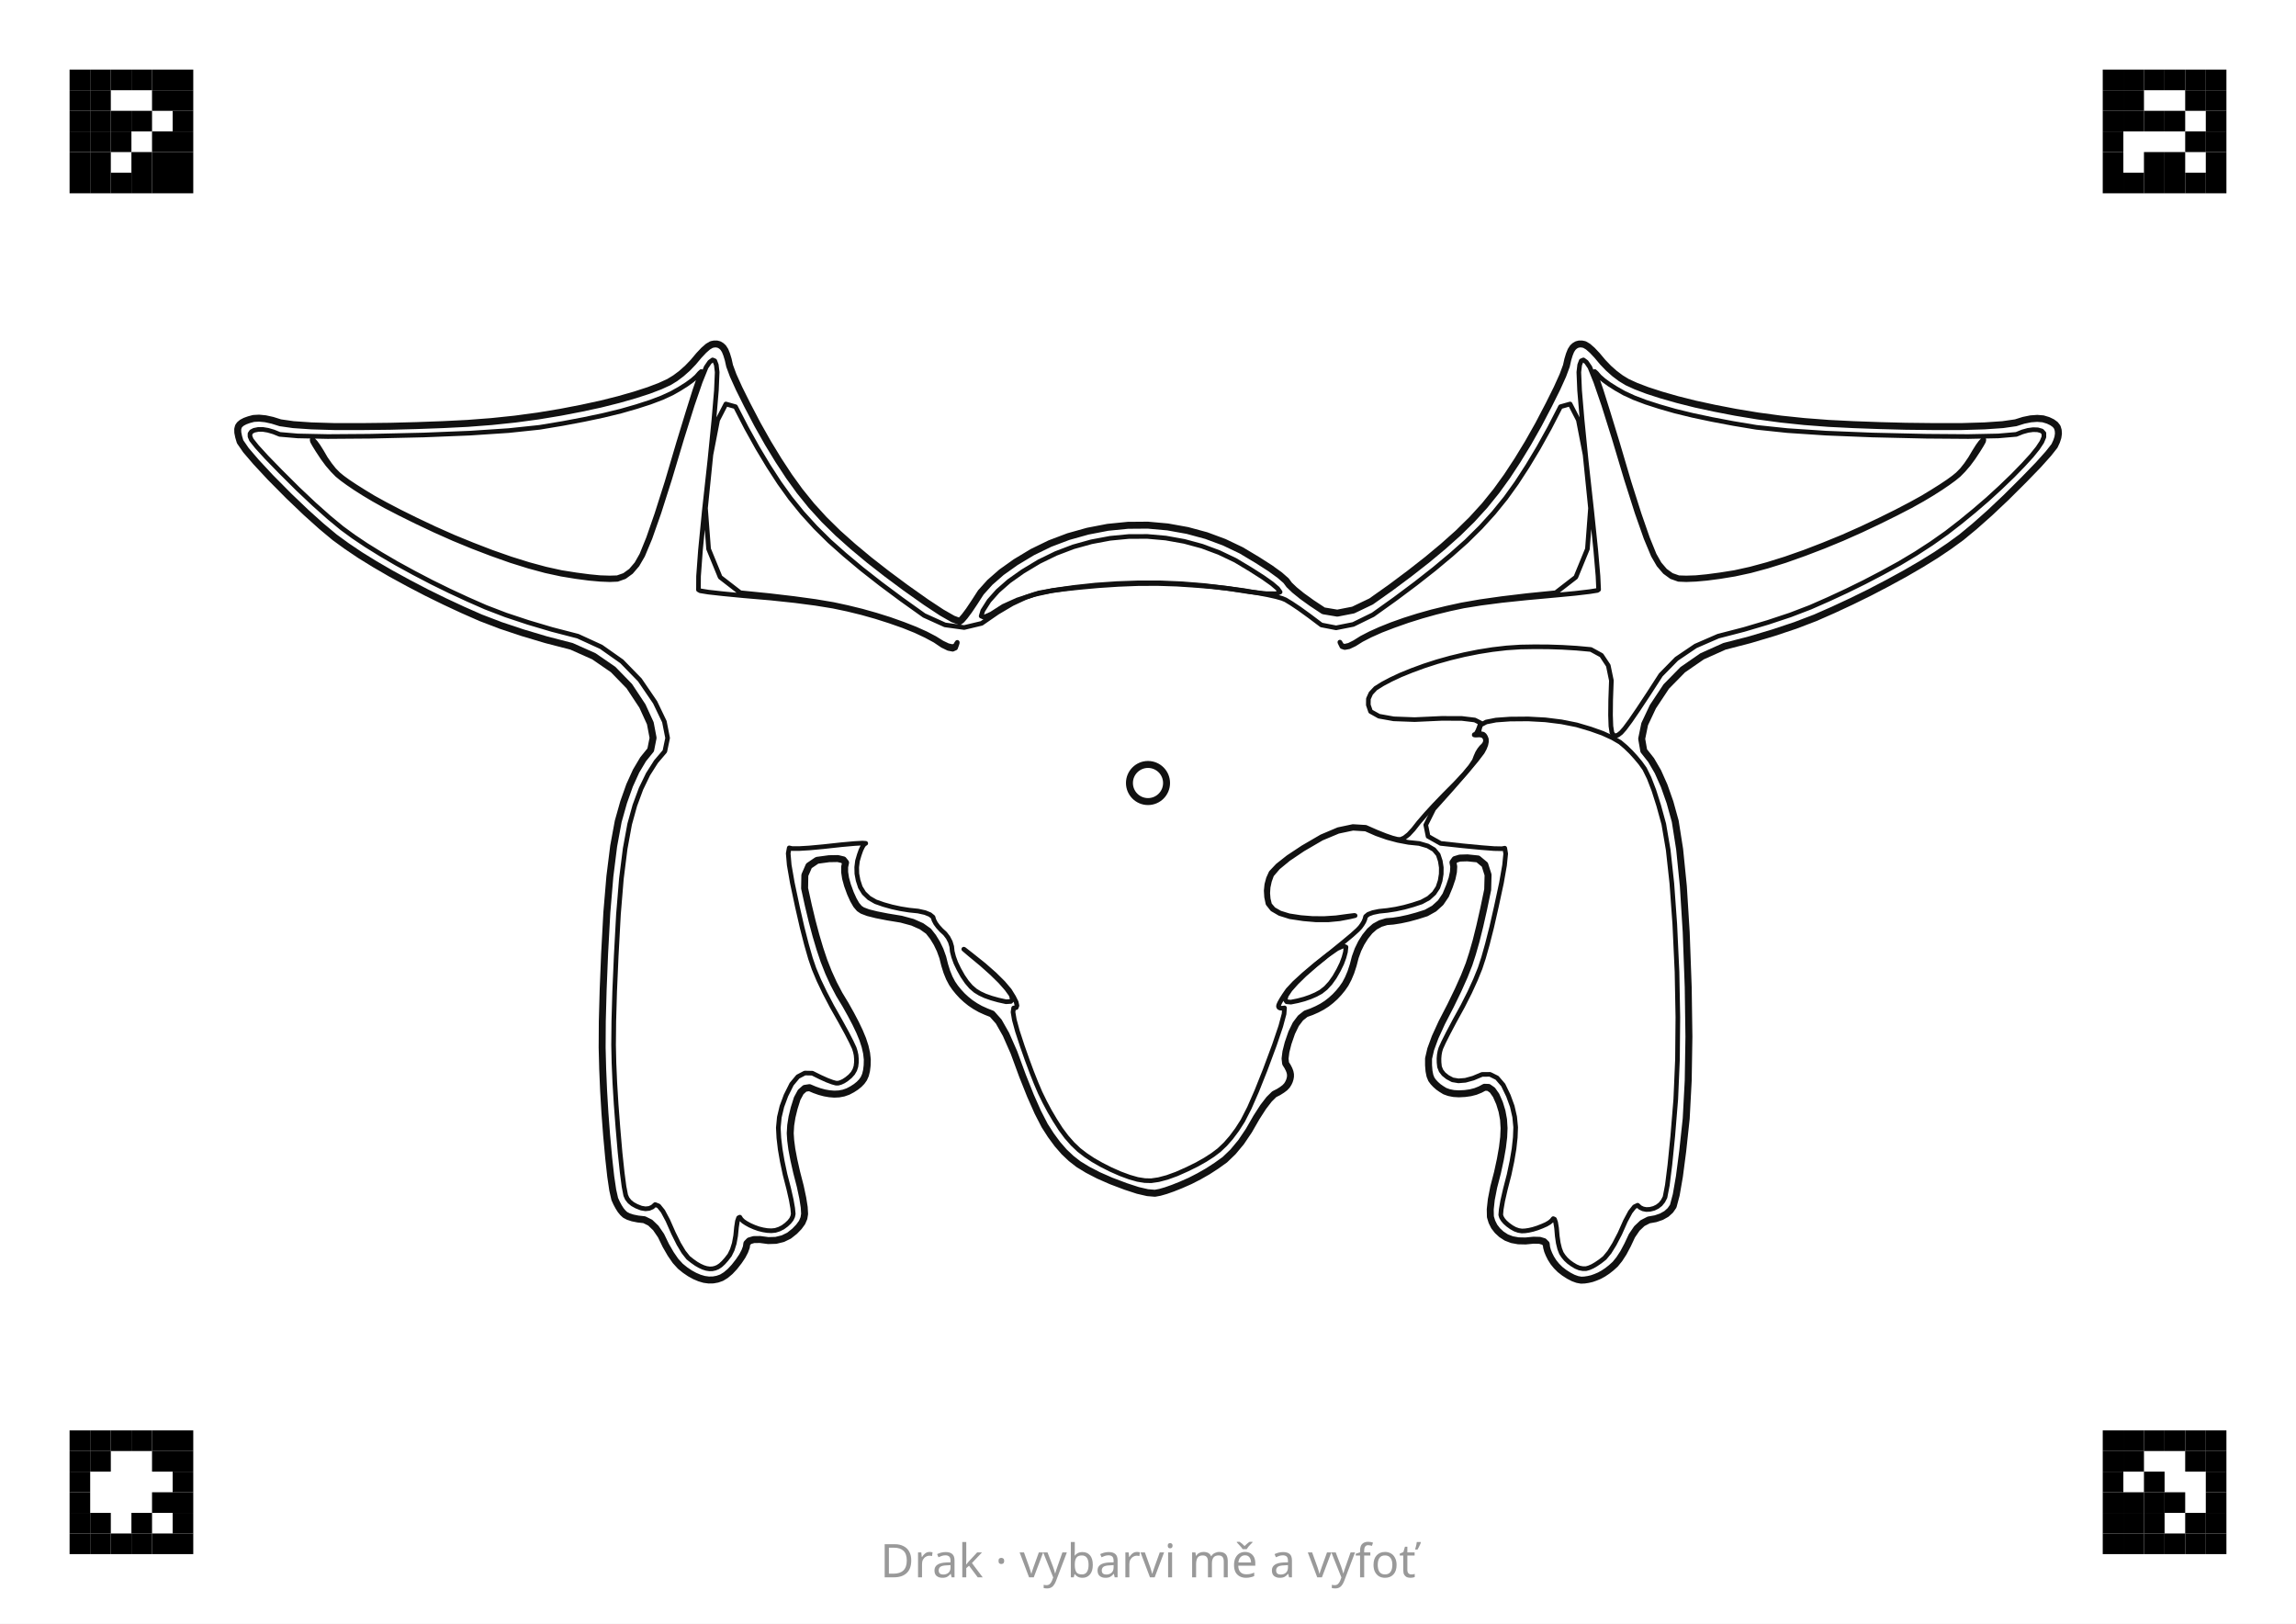
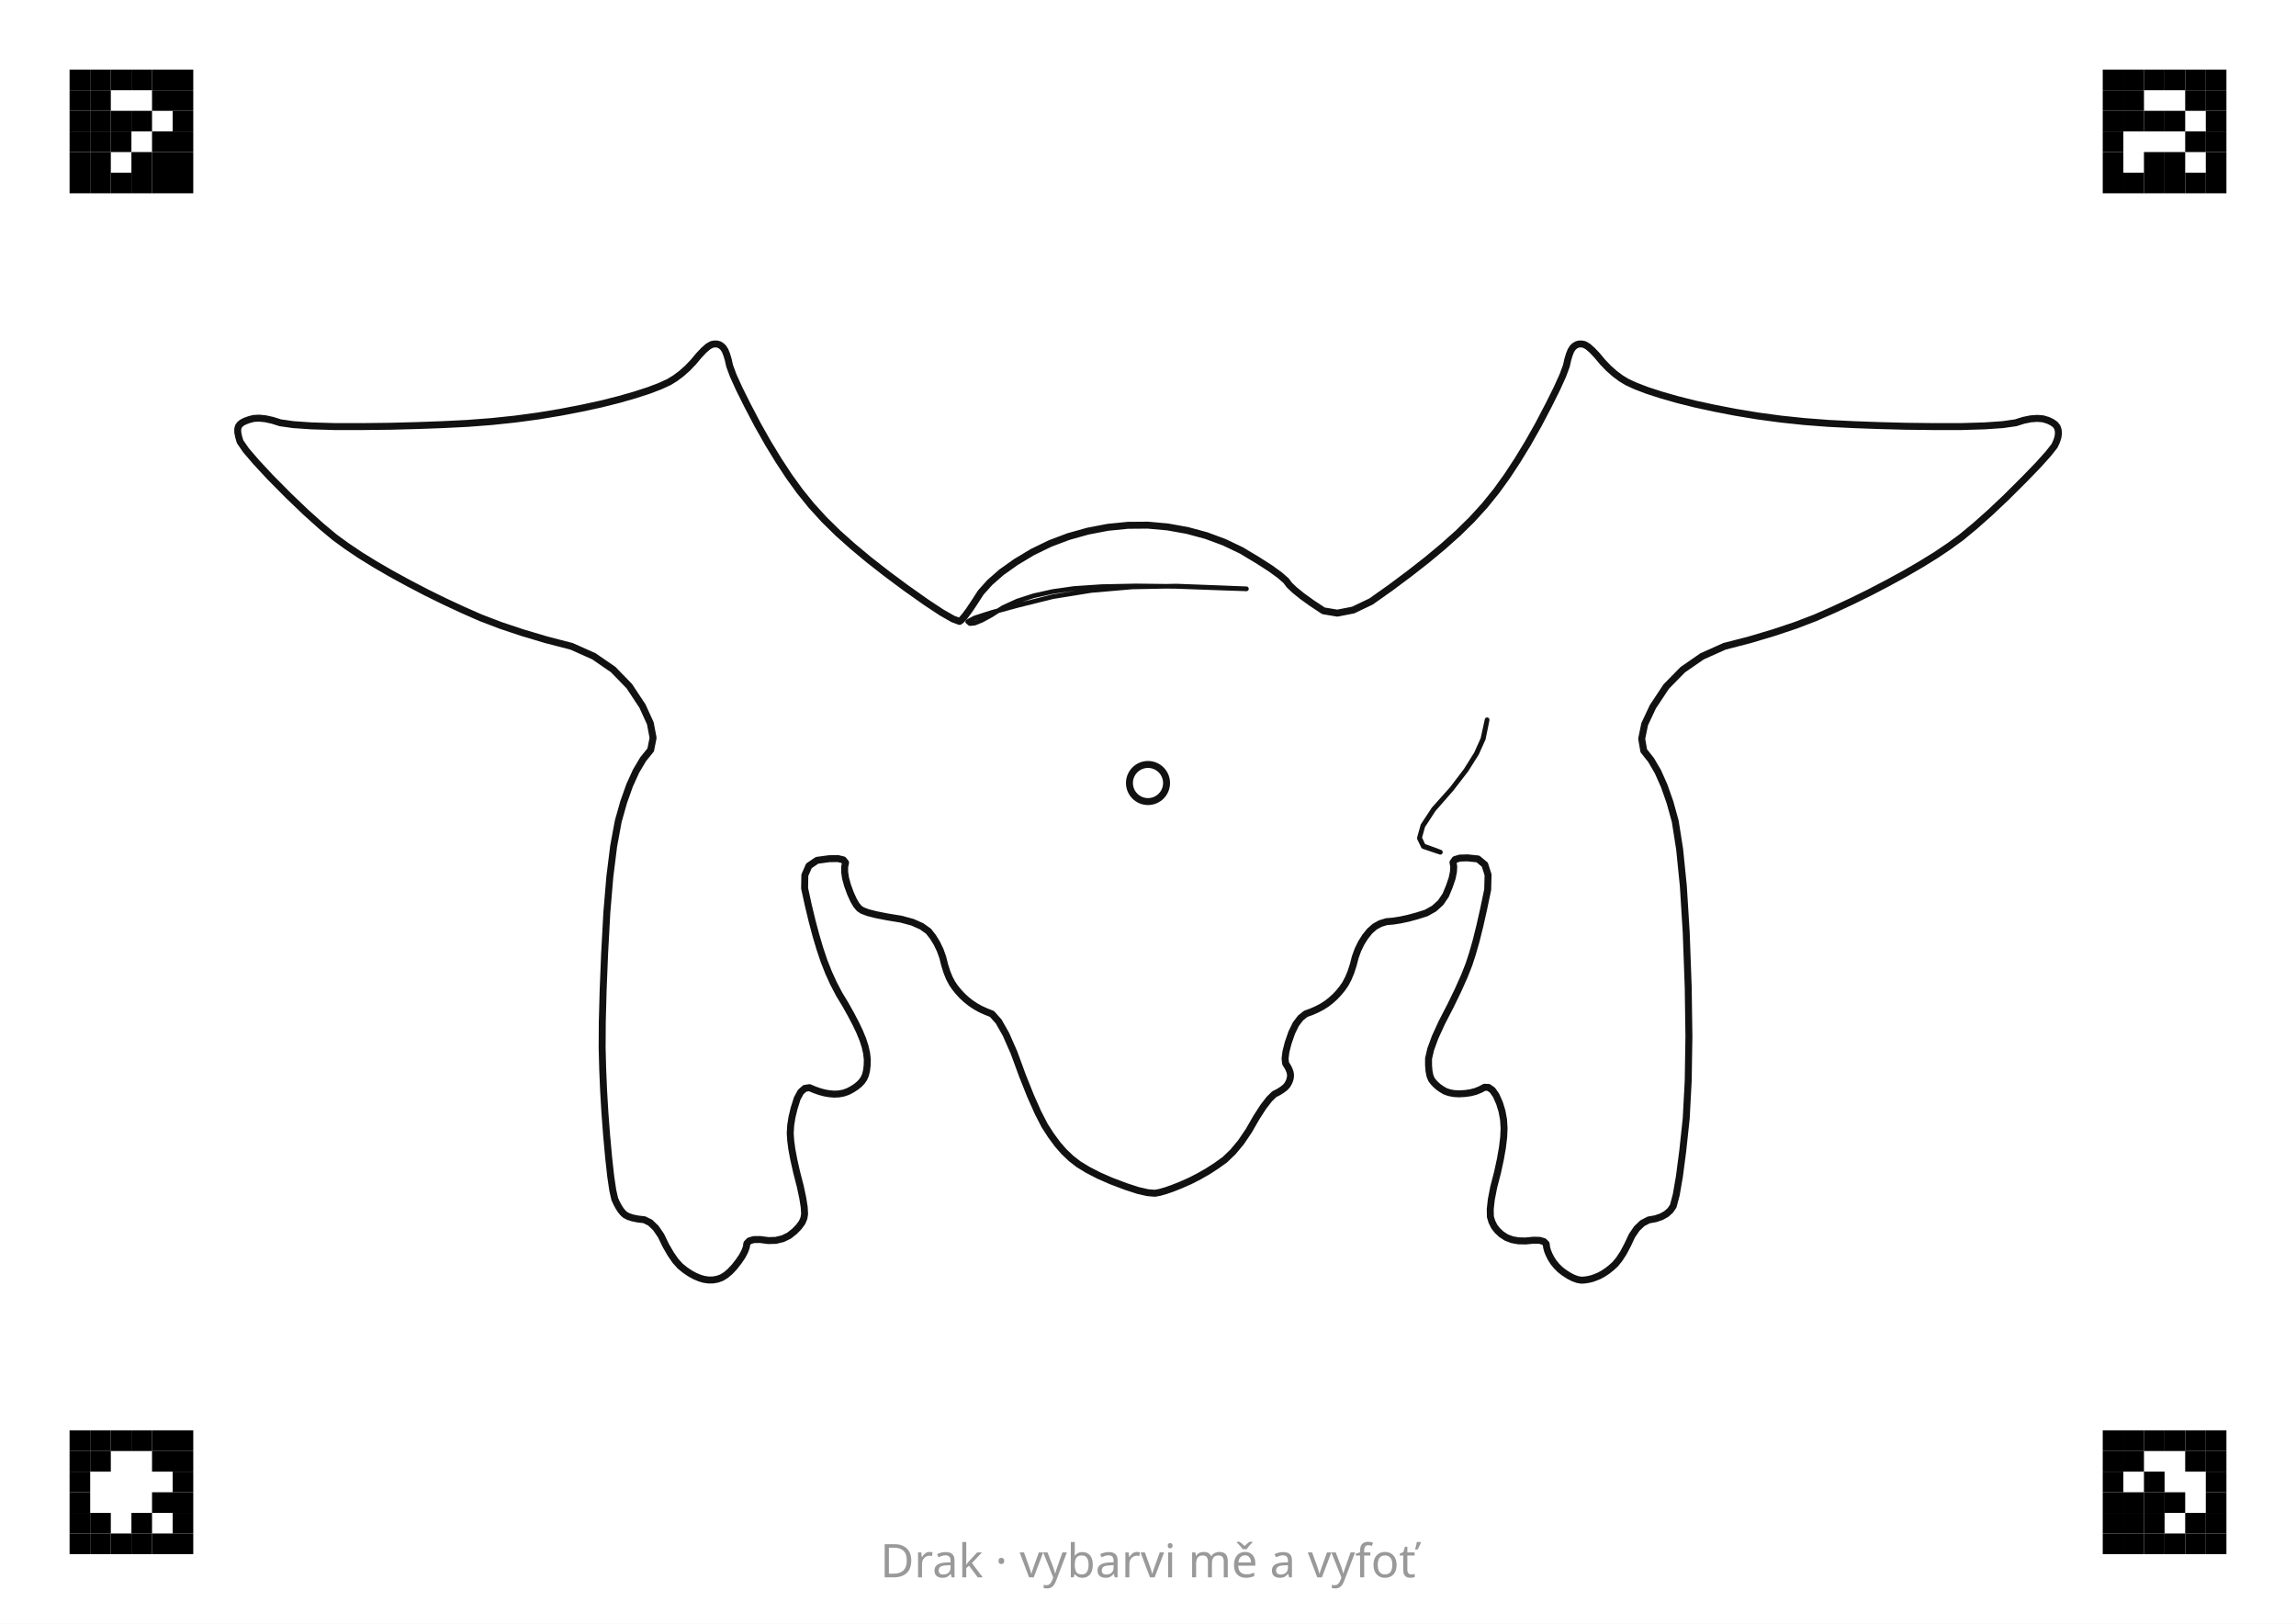
<svg xmlns="http://www.w3.org/2000/svg" width="297.0mm" height="210.0mm" viewBox="0 0 297.0 210.0">
  <rect width="100%" height="100%" fill="#fff" />
-   <polygon points="32.34,56.45 32.52,56.88 33.23,57.77 34.47,59.13 36.24,60.95 38.54,63.24 40.64,65.22 42.54,66.91 44.22,68.30 45.71,69.39 47.38,70.51 49.25,71.67 51.30,72.87 53.55,74.10 55.83,75.29 58.13,76.42 60.46,77.50 62.82,78.54 65.43,79.54 68.29,80.49 71.39,81.41 74.75,82.28 77.76,83.66 80.43,85.54 82.76,87.93 84.74,90.83 85.94,93.33 86.36,95.45 86.00,97.17 84.86,98.51 83.83,100.13 82.92,102.01 82.12,104.17 81.45,106.59 80.87,109.75 80.38,113.65 80.00,118.27 79.71,123.63 79.51,128.23 79.40,132.07 79.37,135.15 79.42,137.47 79.53,140.02 79.70,142.81 79.93,145.83 80.21,149.08 80.48,151.62 80.72,153.46 80.94,154.59 81.13,155.02 81.43,155.40 81.83,155.73 82.34,156.01 82.95,156.25 83.49,156.34 83.97,156.29 84.39,156.11 84.75,155.79 85.20,155.97 85.75,156.65 86.38,157.83 87.12,159.50 87.80,160.87 88.43,161.92 89.02,162.67 89.55,163.09 90.06,163.45 90.53,163.72 90.97,163.92 91.38,164.05 91.78,164.11 92.15,164.10 92.51,164.02 92.85,163.88 93.21,163.64 93.58,163.30 93.97,162.86 94.38,162.33 94.72,161.64 94.98,160.81 95.16,159.83 95.27,158.71 95.39,157.93 95.54,157.50 95.70,157.42 95.87,157.69 96.15,157.96 96.53,158.21 97.00,158.47 97.57,158.72 98.13,158.92 98.69,159.06 99.23,159.15 99.77,159.18 100.29,159.13 100.79,158.97 101.27,158.73 101.73,158.39 102.10,158.04 102.37,157.70 102.54,157.34 102.61,156.99 102.54,156.26 102.35,155.17 102.02,153.72 101.55,151.90 101.19,150.20 100.92,148.63 100.75,147.18 100.68,145.86 100.81,144.50 101.14,143.11 101.67,141.68 102.40,140.22 103.21,139.25 104.11,138.78 105.08,138.80 106.13,139.32 107.00,139.71 107.67,139.96 108.14,140.09 108.43,140.09 108.75,140.00 109.12,139.83 109.53,139.56 109.97,139.20 110.32,138.81 110.57,138.38 110.72,137.92 110.78,137.42 110.78,136.93 110.74,136.46 110.64,136.00 110.50,135.55 110.12,134.74 109.52,133.57 108.68,132.04 107.61,130.15 106.69,128.39 105.92,126.78 105.30,125.30 104.84,123.96 104.33,122.18 103.76,119.96 103.15,117.29 102.49,114.18 102.09,111.88 101.96,110.37 102.09,109.66 102.48,109.75 103.35,109.75 104.70,109.67 106.53,109.50 108.83,109.25 110.51,109.10 111.56,109.04 111.99,109.07 111.79,109.19 111.59,109.48 111.37,109.94 111.15,110.56 110.92,111.34 110.82,112.16 110.84,113.00 111.00,113.86 111.29,114.75 111.76,115.51 112.42,116.14 113.27,116.63 114.30,116.99 115.37,117.29 116.47,117.53 117.60,117.71 118.76,117.83 119.66,118.03 120.30,118.29 120.69,118.61 120.81,119.00 121.03,119.42 121.34,119.84 121.75,120.29 122.25,120.75 122.64,121.26 122.93,121.82 123.11,122.42 123.18,123.06 123.36,123.76 123.64,124.53 124.04,125.36 124.54,126.25 125.06,127.01 125.60,127.64 126.17,128.13 126.76,128.49 127.45,128.81 128.25,129.09 129.14,129.34 130.14,129.56 130.75,129.52 130.96,129.22 130.79,128.67 130.21,127.87 129.39,126.94 128.32,125.89 127.00,124.71 125.43,123.41 124.67,122.76 124.72,122.78 125.59,123.46 127.27,124.80 128.66,126.02 129.77,127.12 130.59,128.09 131.12,128.95 131.45,129.61 131.55,130.06 131.45,130.32 131.12,130.37 131.04,130.90 131.21,131.90 131.61,133.37 132.25,135.32 132.87,137.08 133.46,138.67 134.02,140.08 134.55,141.32 135.14,142.53 135.77,143.71 136.46,144.88 137.19,146.02 137.95,147.04 138.75,147.95 139.57,148.73 140.43,149.39 141.39,150.03 142.46,150.64 143.64,151.24 144.93,151.81 146.10,152.24 147.15,152.54 148.09,152.69 148.91,152.71 149.87,152.57 150.97,152.28 152.21,151.83 153.58,151.22 154.82,150.61 155.92,149.99 156.88,149.37 157.70,148.75 158.50,147.99 159.27,147.11 160.03,146.09 160.76,144.95 161.61,143.29 162.57,141.10 163.65,138.39 164.85,135.16 165.67,132.74 166.10,131.14 166.16,130.36 165.84,130.40 165.60,130.38 165.45,130.31 165.38,130.18 165.40,130.00 165.53,129.70 165.77,129.27 166.12,128.72 166.59,128.04 167.43,127.14 168.64,126.03 170.23,124.69 172.20,123.14 173.75,121.88 174.89,120.93 175.62,120.27 175.95,119.92 176.21,119.56 176.42,119.21 176.56,118.87 176.65,118.53 176.99,118.25 177.57,118.03 178.39,117.86 179.46,117.75 180.55,117.58 181.65,117.34 182.76,117.03 183.88,116.66 184.80,116.16 185.50,115.53 186.00,114.78 186.29,113.91 186.43,113.04 186.44,112.20 186.31,111.36 186.04,110.54 185.50,109.89 184.68,109.41 183.58,109.09 182.21,108.95 180.83,108.69 179.44,108.32 178.05,107.83 176.66,107.22 175.01,107.12 173.11,107.52 170.96,108.42 168.54,109.83 166.67,111.09 165.32,112.20 164.50,113.16 164.21,113.96 164.04,114.75 163.99,115.51 164.05,116.26 164.23,117.00 164.74,117.60 165.58,118.08 166.75,118.44 168.25,118.67 169.76,118.79 171.29,118.80 172.83,118.70 174.38,118.49 175.21,118.39 175.29,118.42 174.65,118.57 173.28,118.83 171.81,118.97 170.26,118.97 168.62,118.83 166.88,118.57 165.54,118.15 164.58,117.59 164.02,116.88 163.84,116.02 163.79,115.19 163.87,114.39 164.08,113.61 164.42,112.86 165.28,111.95 166.65,110.87 168.54,109.62 170.96,108.21 173.11,107.30 175.01,106.90 176.66,107.00 178.05,107.61 179.20,108.07 180.10,108.38 180.76,108.55 181.17,108.57 181.65,108.36 182.21,107.92 182.83,107.25 183.53,106.36 184.42,105.33 185.50,104.15 186.77,102.83 188.23,101.36 189.38,100.13 190.21,99.13 190.72,98.36 190.92,97.83 191.13,97.36 191.37,96.97 191.62,96.65 191.88,96.40 192.06,96.15 192.15,95.90 192.15,95.65 192.06,95.40 191.91,95.21 191.68,95.10 191.39,95.05 191.04,95.07 190.80,95.07 190.70,95.05 190.71,95.01 190.86,94.96 191.01,94.78 191.17,94.48 191.34,94.05 191.52,93.50 190.77,93.12 189.10,92.92 186.51,92.91 182.99,93.07 180.28,92.97 178.38,92.63 177.29,92.02 177.00,91.17 177.01,90.38 177.33,89.67 177.94,89.02 178.85,88.45 179.93,87.88 181.19,87.29 182.62,86.71 184.23,86.12 185.90,85.58 187.62,85.10 189.40,84.67 191.24,84.30 193.07,84.01 194.88,83.80 196.68,83.68 198.46,83.65 200.27,83.66 202.09,83.72 203.93,83.83 205.79,84.00 207.16,84.75 208.04,86.08 208.44,88.01 208.35,90.53 208.33,92.50 208.38,93.91 208.51,94.76 208.71,95.07 208.97,95.17 209.30,95.06 209.70,94.75 210.16,94.23 210.91,93.22 211.93,91.73 213.24,89.75 214.83,87.29 216.86,85.22 219.33,83.55 222.25,82.28 225.61,81.41 228.71,80.49 231.57,79.54 234.18,78.54 236.54,77.50 238.87,76.42 241.17,75.29 243.45,74.10 245.70,72.87 247.84,71.59 249.87,70.27 251.80,68.91 253.62,67.50 255.39,66.05 257.11,64.57 258.77,63.05 260.38,61.50 261.71,60.13 262.79,58.95 263.59,57.96 264.12,57.16 264.39,56.52 264.39,56.04 264.12,55.74 263.59,55.59 262.99,55.57 262.33,55.66 261.61,55.86 260.82,56.18 258.49,56.38 254.60,56.46 249.17,56.42 242.19,56.26 236.20,56.02 231.21,55.69 227.21,55.27 224.21,54.77 221.46,54.25 218.95,53.72 216.69,53.17 214.67,52.59 212.90,52.02 211.37,51.44 210.09,50.85 209.05,50.26 208.18,49.71 207.46,49.19 206.91,48.71 206.52,48.26 206.29,48.05 206.21,48.08 206.30,48.34 206.55,48.84 207.12,50.50 208.00,53.30 209.21,57.25 210.72,62.36 212.03,66.48 213.12,69.62 213.99,71.76 214.65,72.92 215.40,73.80 216.23,74.40 217.14,74.72 218.14,74.75 219.37,74.71 220.81,74.57 222.48,74.35 224.38,74.05 226.42,73.60 228.60,73.01 230.94,72.28 233.42,71.41 235.88,70.46 238.33,69.46 240.76,68.38 243.17,67.24 245.29,66.19 247.13,65.23 248.69,64.37 249.96,63.60 251.04,62.92 251.96,62.31 252.69,61.78 253.24,61.33 253.79,60.77 254.33,60.09 254.87,59.30 255.41,58.39 255.85,57.69 256.20,57.21 256.46,56.94 256.62,56.89 256.58,57.09 256.33,57.54 255.89,58.25 255.25,59.22 254.62,60.07 253.99,60.80 253.38,61.42 252.77,61.92 252.00,62.48 251.06,63.12 249.96,63.82 248.69,64.58 247.13,65.45 245.29,66.40 243.17,67.45 240.76,68.59 238.33,69.67 235.88,70.68 233.42,71.62 230.94,72.50 228.60,73.23 226.42,73.82 224.38,74.26 222.48,74.57 220.81,74.79 219.37,74.92 218.14,74.97 217.14,74.93 216.21,74.60 215.36,73.98 214.57,73.06 213.86,71.84 212.92,69.59 211.76,66.29 210.38,61.96 208.77,56.58 207.45,52.38 206.41,49.36 205.66,47.50 205.20,46.83 204.82,46.55 204.54,46.67 204.34,47.20 204.23,48.13 204.33,50.49 204.65,54.27 205.17,59.49 205.90,66.13 206.42,71.14 206.71,74.51 206.79,76.25 206.64,76.36 205.63,76.52 203.76,76.74 201.02,77.00 197.41,77.33 194.26,77.66 191.56,78.01 189.32,78.37 187.54,78.75 185.74,79.19 183.92,79.70 182.10,80.27 180.26,80.92 178.65,81.54 177.28,82.15 176.13,82.74 175.22,83.31 174.50,83.65 173.95,83.75 173.59,83.63 173.41,83.27 173.32,83.08 173.32,83.05 173.41,83.19 173.59,83.50 173.95,83.58 174.50,83.45 175.22,83.09 176.13,82.52 177.23,81.95 178.52,81.37 179.99,80.78 181.65,80.19 183.39,79.64 185.20,79.13 187.09,78.67 189.05,78.24 191.45,77.82 194.28,77.42 197.54,77.03 201.24,76.66 203.84,74.65 205.34,71.00 205.74,65.73 205.04,58.82 204.17,54.33 203.10,52.25 201.86,52.60 200.43,55.37 199.00,57.94 197.58,60.30 196.17,62.47 194.76,64.43 193.21,66.34 191.52,68.20 189.70,70.00 187.73,71.75 185.54,73.58 183.12,75.48 180.47,77.46 177.60,79.51 175.05,80.76 172.83,81.20 170.93,80.83 169.36,79.65 168.06,78.71 167.04,78.03 166.30,77.58 165.84,77.39 165.07,77.17 163.99,76.93 162.60,76.67 160.90,76.38 159.02,76.13 156.95,75.90 154.69,75.71 152.24,75.55 149.76,75.47 147.24,75.48 144.69,75.58 142.10,75.75 139.77,75.96 137.71,76.18 135.91,76.42 134.37,76.69 132.71,77.25 130.93,78.08 129.02,79.21 126.98,80.62 124.72,81.16 122.24,80.82 119.54,79.60 116.61,77.51 113.92,75.51 111.47,73.59 109.27,71.75 107.30,70.00 105.48,68.20 103.79,66.34 102.24,64.43 100.83,62.47 99.42,60.30 98.00,57.94 96.57,55.37 95.14,52.60 93.90,52.25 92.83,54.33 91.96,58.82 91.26,65.73 91.66,71.00 93.16,74.65 95.76,76.66 99.46,77.03 102.69,77.41 105.47,77.79 107.79,78.18 109.64,78.58 111.48,79.03 113.29,79.54 115.08,80.10 116.85,80.73 118.41,81.34 119.77,81.95 120.92,82.55 121.87,83.14 122.62,83.50 123.18,83.63 123.55,83.54 123.73,83.22 123.83,83.08 123.83,83.14 123.76,83.38 123.60,83.81 123.24,83.97 122.67,83.86 121.91,83.49 120.95,82.84 119.78,82.21 118.42,81.57 116.85,80.94 115.08,80.32 113.29,79.75 111.48,79.24 109.64,78.79 107.79,78.40 105.51,78.03 102.83,77.68 99.72,77.35 96.21,77.05 93.51,76.79 91.63,76.58 90.58,76.41 90.35,76.28 90.36,74.53 90.61,71.14 91.10,66.13 91.83,59.49 92.35,54.27 92.67,50.49 92.77,48.13 92.66,47.20 92.46,46.67 92.18,46.55 91.80,46.83 91.34,47.50 90.59,49.36 89.55,52.38 88.23,56.58 86.62,61.96 85.24,66.29 84.08,69.59 83.14,71.84 82.43,73.06 81.64,73.98 80.79,74.60 79.86,74.93 78.86,74.97 77.63,74.92 76.19,74.79 74.52,74.57 72.62,74.26 70.58,73.82 68.40,73.23 66.06,72.50 63.58,71.62 61.12,70.68 58.67,69.67 56.24,68.59 53.83,67.45 51.71,66.40 49.87,65.45 48.31,64.58 47.04,63.82 45.94,63.12 45.00,62.48 44.23,61.92 43.62,61.42 43.01,60.80 42.38,60.07 41.75,59.22 41.11,58.25 40.67,57.54 40.42,57.09 40.38,56.89 40.54,56.94 40.80,57.21 41.15,57.69 41.59,58.39 42.12,59.30 42.67,60.09 43.21,60.77 43.76,61.33 44.31,61.78 45.04,62.31 45.96,62.92 47.04,63.60 48.31,64.37 49.87,65.23 51.71,66.19 53.83,67.24 56.24,68.38 58.67,69.46 61.12,70.46 63.58,71.41 66.06,72.28 68.40,73.01 70.58,73.60 72.62,74.05 74.52,74.35 76.19,74.57 77.63,74.71 78.86,74.75 79.86,74.72 80.77,74.40 81.60,73.80 82.35,72.92 83.01,71.76 83.88,69.62 84.97,66.48 86.28,62.36 87.79,57.25 89.00,53.30 89.88,50.50 90.45,48.84 90.70,48.34 90.79,48.08 90.71,48.05 90.48,48.26 90.09,48.71 89.54,49.19 88.82,49.71 87.95,50.26 86.91,50.85 85.63,51.44 84.10,52.02 82.33,52.59 80.31,53.17 78.05,53.72 75.54,54.25 72.79,54.77 69.79,55.27 65.79,55.69 60.80,56.02 54.81,56.26 47.83,56.42 42.40,56.46 38.51,56.38 36.18,56.18 35.39,55.86 34.67,55.65 34.01,55.54 33.41,55.54 32.87,55.65 32.52,55.83 32.34,56.10" fill="none" stroke="#111" stroke-width="0.6" stroke-linejoin="round" />
-   <polygon points="165.59,76.57 165.27,76.12 164.53,75.49 163.37,74.67 161.79,73.66 159.79,72.46 157.69,71.46 155.49,70.64 153.20,70.02 150.80,69.59 148.41,69.38 146.00,69.39 143.60,69.62 141.19,70.07 138.85,70.72 136.59,71.58 134.41,72.64 132.30,73.91 130.52,75.17 129.07,76.44 127.94,77.71 127.13,78.98 126.92,79.68 127.28,79.83 128.23,79.41 129.77,78.42 131.61,77.59 133.75,76.90 136.20,76.36 138.95,75.97 141.71,75.67 144.47,75.48 147.25,75.38 150.04,75.38 152.87,75.50 155.74,75.73 158.66,76.08 161.62,76.54 163.77,76.78 165.09,76.79" fill="none" stroke="#111" stroke-width="0.6" stroke-linejoin="round" />
-   <polygon points="191.54,93.75 191.38,94.23 191.32,94.58 191.34,94.82 191.46,94.92 191.68,94.91 191.87,94.96 192.03,95.10 192.16,95.31 192.27,95.59 192.28,95.93 192.20,96.33 192.03,96.77 191.76,97.27 190.97,98.31 189.66,99.88 187.82,101.99 185.46,104.63 184.43,106.69 184.73,108.17 186.35,109.08 189.29,109.40 191.60,109.62 193.26,109.75 194.28,109.77 194.65,109.70 194.77,110.42 194.62,111.92 194.22,114.20 193.56,117.27 192.96,119.91 192.40,122.12 191.90,123.89 191.46,125.23 190.86,126.71 190.11,128.35 189.21,130.13 188.15,132.06 187.33,133.61 186.74,134.78 186.38,135.57 186.26,135.98 186.18,136.42 186.14,136.91 186.15,137.42 186.21,137.98 186.41,138.48 186.75,138.92 187.25,139.32 187.89,139.66 188.66,139.79 189.55,139.72 190.57,139.44 191.71,138.96 192.74,138.95 193.65,139.40 194.45,140.33 195.12,141.72 195.62,143.09 195.93,144.45 196.06,145.79 196.01,147.11 195.85,148.58 195.58,150.18 195.21,151.93 194.72,153.83 194.38,155.32 194.19,156.42 194.13,157.12 194.22,157.42 194.41,157.74 194.68,158.06 195.05,158.39 195.52,158.73 195.97,158.98 196.42,159.14 196.86,159.21 197.29,159.19 197.76,159.12 198.29,159.00 198.87,158.82 199.49,158.58 200.01,158.35 200.42,158.11 200.72,157.86 200.92,157.61 201.09,157.69 201.23,158.09 201.35,158.82 201.44,159.87 201.57,160.76 201.75,161.50 201.97,162.07 202.24,162.48 202.56,162.86 202.94,163.21 203.37,163.52 203.85,163.81 204.31,164.00 204.75,164.08 205.16,164.08 205.55,163.97 205.99,163.78 206.47,163.50 207.00,163.14 207.57,162.69 208.18,161.95 208.83,160.90 209.53,159.56 210.26,157.92 210.89,156.75 211.42,156.08 211.84,155.88 212.16,156.17 212.53,156.35 212.95,156.43 213.42,156.41 213.94,156.28 214.39,156.06 214.79,155.75 215.12,155.34 215.38,154.84 215.68,153.28 216.01,150.64 216.38,146.94 216.77,142.17 216.99,137.04 217.04,131.55 216.93,125.70 216.64,119.49 216.26,114.23 215.79,109.92 215.22,106.58 214.56,104.18 213.93,102.20 213.32,100.62 212.74,99.44 212.19,98.67 211.59,97.95 210.96,97.26 210.29,96.61 209.57,96.00 208.58,95.42 207.31,94.84 205.77,94.29 203.95,93.75 201.99,93.36 199.90,93.10 197.68,92.98 195.32,93.00 193.51,93.13 192.25,93.38" fill="none" stroke="#111" stroke-width="0.6" stroke-linejoin="round" />
-   <polygon points="171.75,123.53 170.11,124.87 168.75,126.06 167.68,127.11 166.89,128.00 166.39,128.75 166.24,129.27 166.44,129.56 166.98,129.61 167.88,129.43 168.71,129.21 169.49,128.94 170.21,128.63 170.87,128.27 171.49,127.78 172.08,127.14 172.63,126.37 173.15,125.46 173.56,124.62 173.85,123.84 174.04,123.13 174.11,122.49 173.75,122.34 172.96,122.69" fill="none" stroke="#111" stroke-width="0.6" stroke-linejoin="round" />
+   <polygon points="192.18,93.92 191.82,95.56 190.97,97.46 189.62,99.62 187.78,102.04 185.44,104.72 184.05,106.85 183.61,108.44 184.12,109.49 185.59,109.99 186.32,110.23 186.32,110.21 185.59,109.93 184.12,109.40 183.62,108.33 184.06,106.75 185.46,104.63 187.82,101.99 189.67,99.59 191.02,97.45 191.87,95.56 192.21,93.92 192.37,93.09 192.36,93.09" fill="none" stroke="#111" stroke-width="0.6" stroke-linejoin="round" />
+   <polygon points="158.21,76.03 152.15,75.80 146.46,75.91 141.14,76.37 136.19,77.17 131.60,78.31 128.23,79.23 126.09,79.92 125.17,80.40 125.47,80.65 126.08,80.59 127.00,80.22 128.23,79.55 129.77,78.57 131.61,77.73 133.75,77.04 136.20,76.50 138.95,76.11 142.52,75.87 146.92,75.78 152.15,75.84 158.21,76.06 161.23,76.16 161.23,76.15" fill="none" stroke="#111" stroke-width="0.6" stroke-linejoin="round" />
  <polygon points="30.87,56.49 31.06,57.13 31.81,58.22 33.12,59.75 34.97,61.74 37.38,64.17 39.58,66.27 41.55,68.04 43.30,69.50 44.84,70.62 46.56,71.78 48.47,72.96 50.57,74.18 52.86,75.43 55.16,76.63 57.48,77.77 59.82,78.86 62.18,79.90 64.77,80.89 67.59,81.83 70.64,82.74 73.93,83.59 76.82,84.88 79.31,86.59 81.40,88.74 83.10,91.31 84.12,93.54 84.48,95.43 84.17,96.99 83.19,98.20 82.28,99.73 81.44,101.58 80.67,103.75 79.97,106.23 79.38,109.43 78.89,113.35 78.50,117.99 78.21,123.34 78.02,128.05 77.91,132.10 77.89,135.50 77.96,138.25 78.08,141.06 78.25,143.92 78.47,146.83 78.74,149.79 79.00,152.15 79.26,153.91 79.52,155.07 79.77,155.62 80.03,156.10 80.29,156.51 80.57,156.85 80.86,157.12 81.28,157.34 81.83,157.52 82.52,157.66 83.34,157.75 84.11,158.13 84.83,158.82 85.51,159.81 86.13,161.09 86.76,162.18 87.38,163.08 88.01,163.77 88.63,164.27 89.25,164.69 89.87,165.03 90.48,165.29 91.09,165.47 91.68,165.55 92.25,165.54 92.80,165.44 93.34,165.25 93.88,164.92 94.44,164.45 95.00,163.85 95.57,163.12 96.02,162.45 96.34,161.84 96.54,161.30 96.61,160.82 96.93,160.49 97.50,160.32 98.32,160.31 99.39,160.45 100.37,160.42 101.27,160.20 102.07,159.81 102.79,159.24 103.34,158.67 103.75,158.11 103.99,157.55 104.08,157.00 104.03,156.13 103.84,154.94 103.52,153.43 103.05,151.61 102.69,150.01 102.43,148.64 102.28,147.49 102.22,146.56 102.28,145.55 102.45,144.47 102.73,143.32 103.12,142.08 103.58,141.23 104.11,140.76 104.71,140.67 105.37,140.95 106.02,141.18 106.66,141.35 107.29,141.46 107.92,141.51 108.53,141.48 109.12,141.37 109.69,141.17 110.24,140.88 110.72,140.57 111.13,140.24 111.47,139.89 111.74,139.51 111.95,139.04 112.09,138.47 112.17,137.80 112.19,137.03 112.10,136.21 111.90,135.33 111.60,134.41 111.19,133.42 110.68,132.35 110.07,131.19 109.37,129.94 108.56,128.60 107.83,127.21 107.17,125.76 106.58,124.26 106.06,122.71 105.55,121.00 105.05,119.12 104.56,117.08 104.08,114.89 104.11,113.19 104.64,111.98 105.69,111.27 107.24,111.06 108.37,111.04 109.09,111.21 109.38,111.57 109.26,112.12 109.26,112.79 109.38,113.59 109.63,114.50 110.01,115.54 110.39,116.38 110.77,117.04 111.16,117.50 111.55,117.76 112.29,118.04 113.37,118.31 114.79,118.59 116.56,118.88 118.04,119.28 119.21,119.80 120.10,120.43 120.69,121.18 121.19,122.00 121.61,122.87 121.95,123.81 122.20,124.81 122.48,125.70 122.80,126.49 123.16,127.17 123.55,127.74 123.99,128.28 124.46,128.79 124.97,129.26 125.53,129.71 126.14,130.12 126.81,130.50 127.54,130.83 128.32,131.14 129.19,132.12 130.13,133.78 131.16,136.12 132.27,139.14 133.30,141.72 134.25,143.86 135.13,145.57 135.94,146.83 136.78,147.97 137.65,148.97 138.56,149.83 139.51,150.57 140.69,151.29 142.10,152.02 143.74,152.74 145.62,153.45 147.18,153.96 148.44,154.25 149.39,154.33 150.04,154.21 150.81,153.99 151.72,153.67 152.77,153.25 153.95,152.73 155.10,152.14 156.24,151.49 157.35,150.77 158.44,149.99 159.50,148.97 160.54,147.72 161.54,146.24 162.53,144.52 163.40,143.17 164.17,142.17 164.83,141.52 165.38,141.24 165.84,140.95 166.21,140.67 166.48,140.38 166.66,140.09 166.79,139.81 166.88,139.52 166.93,139.24 166.93,138.95 166.87,138.64 166.74,138.30 166.55,137.93 166.30,137.54 166.23,136.91 166.34,136.03 166.62,134.92 167.09,133.56 167.62,132.47 168.23,131.66 168.91,131.12 169.66,130.85 170.36,130.54 171.01,130.20 171.62,129.81 172.17,129.38 172.69,128.91 173.17,128.40 173.62,127.85 174.03,127.26 174.40,126.56 174.74,125.75 175.04,124.83 175.31,123.79 175.66,122.83 176.09,121.95 176.60,121.14 177.19,120.41 177.84,119.84 178.57,119.44 179.36,119.20 180.21,119.13 181.16,118.98 182.18,118.76 183.29,118.46 184.49,118.08 185.51,117.51 186.35,116.75 187.01,115.78 187.49,114.62 187.83,113.62 188.01,112.77 188.05,112.08 187.95,111.54 188.21,111.17 188.83,110.98 189.82,110.95 191.18,111.09 192.07,111.83 192.49,113.15 192.44,115.06 191.92,117.56 191.42,119.77 190.94,121.70 190.47,123.34 190.03,124.70 189.41,126.27 188.61,128.06 187.64,130.06 186.50,132.27 185.64,134.15 185.07,135.70 184.79,136.91 184.79,137.78 184.85,138.52 184.97,139.13 185.16,139.60 185.41,139.94 185.71,140.26 186.06,140.57 186.46,140.85 186.90,141.12 187.43,141.31 188.04,141.43 188.72,141.47 189.49,141.43 190.21,141.33 190.87,141.16 191.47,140.92 192.03,140.62 192.55,140.64 193.05,140.99 193.53,141.67 193.97,142.67 194.29,143.71 194.49,144.79 194.56,145.91 194.51,147.07 194.35,148.41 194.08,149.94 193.71,151.65 193.22,153.54 192.91,155.13 192.77,156.40 192.79,157.37 192.99,158.03 193.29,158.63 193.71,159.17 194.22,159.64 194.85,160.05 195.58,160.33 196.41,160.48 197.34,160.50 198.37,160.40 199.17,160.42 199.71,160.58 200.01,160.88 200.06,161.31 200.18,161.76 200.37,162.23 200.62,162.73 200.95,163.25 201.34,163.73 201.80,164.19 202.34,164.61 202.95,165.00 203.51,165.29 204.04,165.48 204.53,165.57 204.97,165.55 205.43,165.48 205.91,165.37 206.39,165.20 206.89,164.99 207.40,164.71 207.91,164.37 208.42,163.97 208.94,163.50 209.46,162.86 210.00,162.03 210.54,161.01 211.10,159.82 211.74,158.88 212.46,158.20 213.27,157.78 214.16,157.62 214.92,157.36 215.56,157.00 216.06,156.55 216.44,156.00 216.83,154.53 217.24,152.16 217.67,148.87 218.12,144.67 218.38,139.75 218.47,134.08 218.38,127.69 218.12,120.57 217.75,114.61 217.27,109.83 216.70,106.21 216.02,103.76 215.27,101.63 214.46,99.81 213.58,98.30 212.63,97.10 212.36,95.55 212.75,93.65 213.81,91.40 215.54,88.79 217.67,86.62 220.17,84.89 223.07,83.59 226.36,82.74 229.41,81.83 232.23,80.89 234.82,79.90 237.18,78.86 239.52,77.77 241.84,76.63 244.14,75.43 246.43,74.18 248.53,72.96 250.44,71.78 252.16,70.62 253.70,69.50 255.43,68.07 257.37,66.35 259.51,64.33 261.85,62.00 263.67,60.12 264.97,58.67 265.76,57.67 266.03,57.09 266.20,56.57 266.27,56.08 266.24,55.65 266.12,55.25 265.86,54.91 265.46,54.62 264.94,54.37 264.28,54.17 263.53,54.11 262.69,54.17 261.76,54.36 260.74,54.68 259.06,54.92 256.72,55.08 253.72,55.17 250.06,55.17 246.51,55.13 243.08,55.04 239.75,54.92 236.54,54.76 233.40,54.52 230.35,54.20 227.38,53.80 224.48,53.32 221.79,52.80 219.29,52.26 216.98,51.68 214.88,51.08 213.09,50.50 211.62,49.94 210.48,49.42 209.66,48.92 208.86,48.32 208.08,47.63 207.33,46.85 206.60,45.98 205.96,45.30 205.42,44.83 204.96,44.56 204.61,44.49 204.28,44.49 203.97,44.57 203.70,44.73 203.45,44.96 203.21,45.33 203.00,45.85 202.80,46.51 202.62,47.32 202.16,48.56 201.40,50.24 200.35,52.35 199.01,54.91 197.66,57.30 196.30,59.53 194.94,61.60 193.56,63.51 192.05,65.38 190.40,67.19 188.61,68.95 186.68,70.67 184.59,72.41 182.34,74.17 179.93,75.97 177.36,77.79 175.04,78.90 172.99,79.30 171.20,79.00 169.66,77.98 168.41,77.08 167.45,76.30 166.77,75.65 166.37,75.11 165.56,74.40 164.32,73.50 162.65,72.43 160.56,71.18 158.36,70.13 156.04,69.27 153.60,68.61 151.04,68.15 148.48,67.92 145.90,67.94 143.30,68.20 140.70,68.70 138.20,69.40 135.82,70.30 133.54,71.41 131.38,72.71 129.55,74.01 128.05,75.32 126.88,76.62 126.04,77.92 125.35,78.95 124.79,79.70 124.38,80.17 124.12,80.37 123.26,80.05 121.81,79.22 119.78,77.88 117.15,76.02 114.70,74.20 112.42,72.42 110.32,70.67 108.39,68.95 106.60,67.19 104.95,65.38 103.44,63.51 102.06,61.60 100.70,59.53 99.34,57.30 97.99,54.91 96.65,52.35 95.60,50.24 94.84,48.56 94.38,47.32 94.20,46.51 94.00,45.85 93.79,45.33 93.55,44.96 93.30,44.73 93.03,44.57 92.72,44.49 92.39,44.49 92.04,44.56 91.58,44.83 91.04,45.30 90.40,45.98 89.67,46.85 88.92,47.63 88.14,48.32 87.34,48.92 86.52,49.42 85.38,49.94 83.91,50.50 82.12,51.08 80.02,51.68 77.71,52.26 75.21,52.80 72.52,53.32 69.62,53.80 66.65,54.20 63.60,54.52 60.46,54.76 57.25,54.92 53.92,55.04 50.49,55.13 46.94,55.17 43.28,55.17 40.28,55.08 37.94,54.92 36.26,54.68 35.24,54.36 34.33,54.16 33.51,54.08 32.80,54.12 32.20,54.28 31.70,54.46 31.30,54.67 31.02,54.90 30.84,55.15 30.75,55.50 30.76,55.94" fill="none" stroke="#111" stroke-width="0.9" stroke-linejoin="round" />
  <circle cx="148.50" cy="101.27" r="2.40" fill="none" stroke="#111" stroke-width="0.9" />
  <rect x="9.000" y="9.000" width="2.667" height="2.667" fill="#000" />
  <rect x="11.667" y="9.000" width="2.667" height="2.667" fill="#000" />
  <rect x="14.333" y="9.000" width="2.667" height="2.667" fill="#000" />
  <rect x="17.000" y="9.000" width="2.667" height="2.667" fill="#000" />
  <rect x="19.667" y="9.000" width="2.667" height="2.667" fill="#000" />
  <rect x="22.333" y="9.000" width="2.667" height="2.667" fill="#000" />
  <rect x="9.000" y="11.667" width="2.667" height="2.667" fill="#000" />
  <rect x="11.667" y="11.667" width="2.667" height="2.667" fill="#000" />
  <rect x="19.667" y="11.667" width="2.667" height="2.667" fill="#000" />
  <rect x="22.333" y="11.667" width="2.667" height="2.667" fill="#000" />
  <rect x="9.000" y="14.333" width="2.667" height="2.667" fill="#000" />
  <rect x="11.667" y="14.333" width="2.667" height="2.667" fill="#000" />
  <rect x="14.333" y="14.333" width="2.667" height="2.667" fill="#000" />
  <rect x="17.000" y="14.333" width="2.667" height="2.667" fill="#000" />
  <rect x="22.333" y="14.333" width="2.667" height="2.667" fill="#000" />
  <rect x="9.000" y="17.000" width="2.667" height="2.667" fill="#000" />
  <rect x="11.667" y="17.000" width="2.667" height="2.667" fill="#000" />
  <rect x="14.333" y="17.000" width="2.667" height="2.667" fill="#000" />
  <rect x="19.667" y="17.000" width="2.667" height="2.667" fill="#000" />
  <rect x="22.333" y="17.000" width="2.667" height="2.667" fill="#000" />
  <rect x="9.000" y="19.667" width="2.667" height="2.667" fill="#000" />
  <rect x="11.667" y="19.667" width="2.667" height="2.667" fill="#000" />
  <rect x="17.000" y="19.667" width="2.667" height="2.667" fill="#000" />
  <rect x="19.667" y="19.667" width="2.667" height="2.667" fill="#000" />
  <rect x="22.333" y="19.667" width="2.667" height="2.667" fill="#000" />
  <rect x="9.000" y="22.333" width="2.667" height="2.667" fill="#000" />
  <rect x="11.667" y="22.333" width="2.667" height="2.667" fill="#000" />
  <rect x="14.333" y="22.333" width="2.667" height="2.667" fill="#000" />
  <rect x="17.000" y="22.333" width="2.667" height="2.667" fill="#000" />
  <rect x="19.667" y="22.333" width="2.667" height="2.667" fill="#000" />
  <rect x="22.333" y="22.333" width="2.667" height="2.667" fill="#000" />
  <rect x="272.000" y="9.000" width="2.667" height="2.667" fill="#000" />
  <rect x="274.667" y="9.000" width="2.667" height="2.667" fill="#000" />
  <rect x="277.333" y="9.000" width="2.667" height="2.667" fill="#000" />
  <rect x="280.000" y="9.000" width="2.667" height="2.667" fill="#000" />
  <rect x="282.667" y="9.000" width="2.667" height="2.667" fill="#000" />
  <rect x="285.333" y="9.000" width="2.667" height="2.667" fill="#000" />
  <rect x="272.000" y="11.667" width="2.667" height="2.667" fill="#000" />
  <rect x="274.667" y="11.667" width="2.667" height="2.667" fill="#000" />
  <rect x="282.667" y="11.667" width="2.667" height="2.667" fill="#000" />
  <rect x="285.333" y="11.667" width="2.667" height="2.667" fill="#000" />
  <rect x="272.000" y="14.333" width="2.667" height="2.667" fill="#000" />
  <rect x="274.667" y="14.333" width="2.667" height="2.667" fill="#000" />
  <rect x="277.333" y="14.333" width="2.667" height="2.667" fill="#000" />
  <rect x="280.000" y="14.333" width="2.667" height="2.667" fill="#000" />
  <rect x="285.333" y="14.333" width="2.667" height="2.667" fill="#000" />
  <rect x="272.000" y="17.000" width="2.667" height="2.667" fill="#000" />
  <rect x="282.667" y="17.000" width="2.667" height="2.667" fill="#000" />
  <rect x="285.333" y="17.000" width="2.667" height="2.667" fill="#000" />
  <rect x="272.000" y="19.667" width="2.667" height="2.667" fill="#000" />
  <rect x="277.333" y="19.667" width="2.667" height="2.667" fill="#000" />
  <rect x="280.000" y="19.667" width="2.667" height="2.667" fill="#000" />
  <rect x="285.333" y="19.667" width="2.667" height="2.667" fill="#000" />
  <rect x="272.000" y="22.333" width="2.667" height="2.667" fill="#000" />
  <rect x="274.667" y="22.333" width="2.667" height="2.667" fill="#000" />
  <rect x="277.333" y="22.333" width="2.667" height="2.667" fill="#000" />
  <rect x="280.000" y="22.333" width="2.667" height="2.667" fill="#000" />
  <rect x="282.667" y="22.333" width="2.667" height="2.667" fill="#000" />
  <rect x="285.333" y="22.333" width="2.667" height="2.667" fill="#000" />
  <rect x="272.000" y="185.000" width="2.667" height="2.667" fill="#000" />
  <rect x="274.667" y="185.000" width="2.667" height="2.667" fill="#000" />
  <rect x="277.333" y="185.000" width="2.667" height="2.667" fill="#000" />
  <rect x="280.000" y="185.000" width="2.667" height="2.667" fill="#000" />
  <rect x="282.667" y="185.000" width="2.667" height="2.667" fill="#000" />
  <rect x="285.333" y="185.000" width="2.667" height="2.667" fill="#000" />
  <rect x="272.000" y="187.667" width="2.667" height="2.667" fill="#000" />
  <rect x="274.667" y="187.667" width="2.667" height="2.667" fill="#000" />
  <rect x="282.667" y="187.667" width="2.667" height="2.667" fill="#000" />
  <rect x="285.333" y="187.667" width="2.667" height="2.667" fill="#000" />
  <rect x="272.000" y="190.333" width="2.667" height="2.667" fill="#000" />
  <rect x="277.333" y="190.333" width="2.667" height="2.667" fill="#000" />
  <rect x="285.333" y="190.333" width="2.667" height="2.667" fill="#000" />
  <rect x="272.000" y="193.000" width="2.667" height="2.667" fill="#000" />
  <rect x="274.667" y="193.000" width="2.667" height="2.667" fill="#000" />
  <rect x="277.333" y="193.000" width="2.667" height="2.667" fill="#000" />
  <rect x="280.000" y="193.000" width="2.667" height="2.667" fill="#000" />
  <rect x="285.333" y="193.000" width="2.667" height="2.667" fill="#000" />
  <rect x="272.000" y="195.667" width="2.667" height="2.667" fill="#000" />
  <rect x="274.667" y="195.667" width="2.667" height="2.667" fill="#000" />
  <rect x="277.333" y="195.667" width="2.667" height="2.667" fill="#000" />
  <rect x="282.667" y="195.667" width="2.667" height="2.667" fill="#000" />
  <rect x="285.333" y="195.667" width="2.667" height="2.667" fill="#000" />
  <rect x="272.000" y="198.333" width="2.667" height="2.667" fill="#000" />
  <rect x="274.667" y="198.333" width="2.667" height="2.667" fill="#000" />
  <rect x="277.333" y="198.333" width="2.667" height="2.667" fill="#000" />
  <rect x="280.000" y="198.333" width="2.667" height="2.667" fill="#000" />
  <rect x="282.667" y="198.333" width="2.667" height="2.667" fill="#000" />
  <rect x="285.333" y="198.333" width="2.667" height="2.667" fill="#000" />
  <rect x="9.000" y="185.000" width="2.667" height="2.667" fill="#000" />
  <rect x="11.667" y="185.000" width="2.667" height="2.667" fill="#000" />
  <rect x="14.333" y="185.000" width="2.667" height="2.667" fill="#000" />
  <rect x="17.000" y="185.000" width="2.667" height="2.667" fill="#000" />
  <rect x="19.667" y="185.000" width="2.667" height="2.667" fill="#000" />
  <rect x="22.333" y="185.000" width="2.667" height="2.667" fill="#000" />
  <rect x="9.000" y="187.667" width="2.667" height="2.667" fill="#000" />
  <rect x="11.667" y="187.667" width="2.667" height="2.667" fill="#000" />
  <rect x="19.667" y="187.667" width="2.667" height="2.667" fill="#000" />
  <rect x="22.333" y="187.667" width="2.667" height="2.667" fill="#000" />
  <rect x="9.000" y="190.333" width="2.667" height="2.667" fill="#000" />
  <rect x="22.333" y="190.333" width="2.667" height="2.667" fill="#000" />
  <rect x="9.000" y="193.000" width="2.667" height="2.667" fill="#000" />
  <rect x="19.667" y="193.000" width="2.667" height="2.667" fill="#000" />
  <rect x="22.333" y="193.000" width="2.667" height="2.667" fill="#000" />
  <rect x="9.000" y="195.667" width="2.667" height="2.667" fill="#000" />
  <rect x="11.667" y="195.667" width="2.667" height="2.667" fill="#000" />
  <rect x="17.000" y="195.667" width="2.667" height="2.667" fill="#000" />
  <rect x="22.333" y="195.667" width="2.667" height="2.667" fill="#000" />
  <rect x="9.000" y="198.333" width="2.667" height="2.667" fill="#000" />
  <rect x="11.667" y="198.333" width="2.667" height="2.667" fill="#000" />
  <rect x="14.333" y="198.333" width="2.667" height="2.667" fill="#000" />
  <rect x="17.000" y="198.333" width="2.667" height="2.667" fill="#000" />
  <rect x="19.667" y="198.333" width="2.667" height="2.667" fill="#000" />
  <rect x="22.333" y="198.333" width="2.667" height="2.667" fill="#000" />
  <text x="148.5" y="204.0" font-family="Verdana,sans-serif" font-size="6" fill="#999" text-anchor="middle">Drak · vybarvi mě a vyfoť</text>
</svg>
